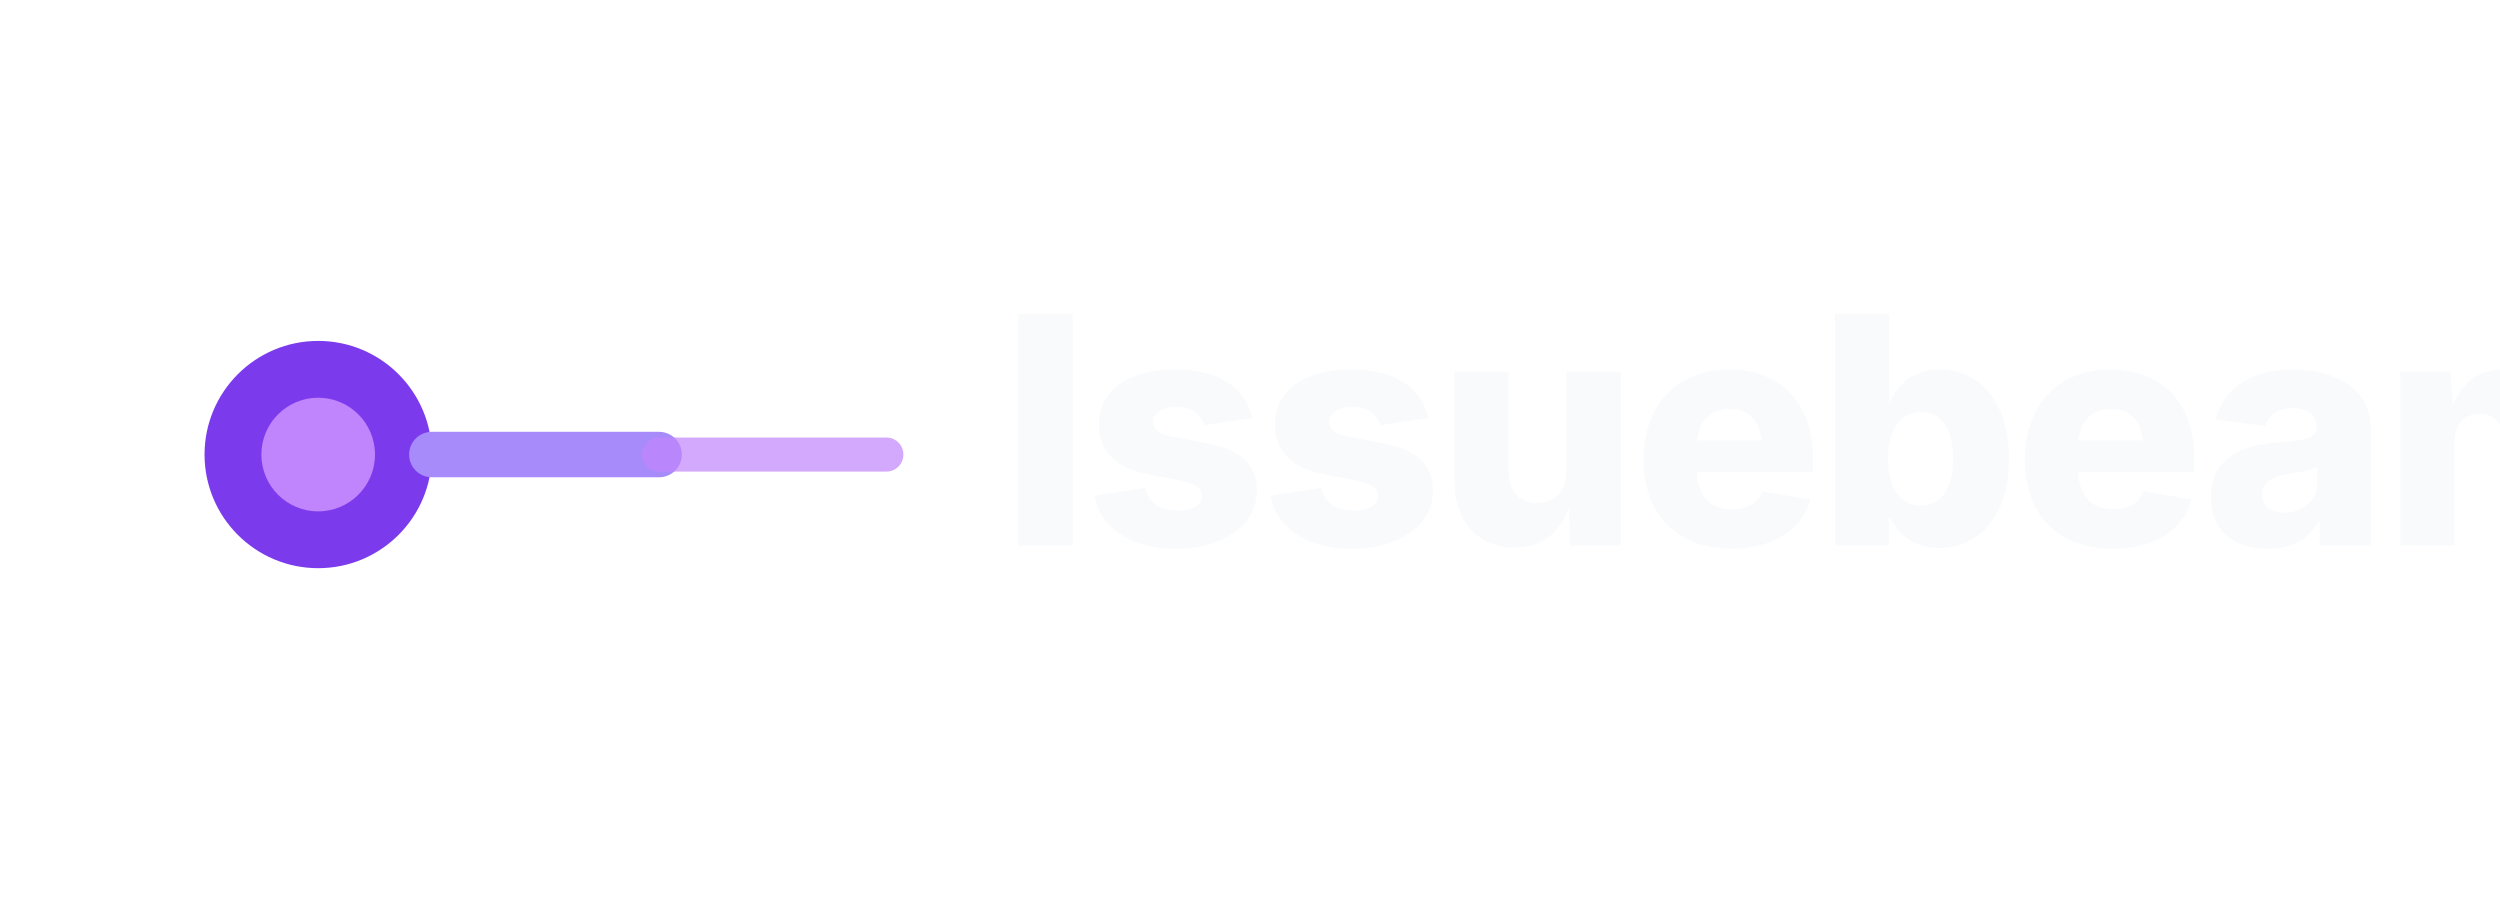
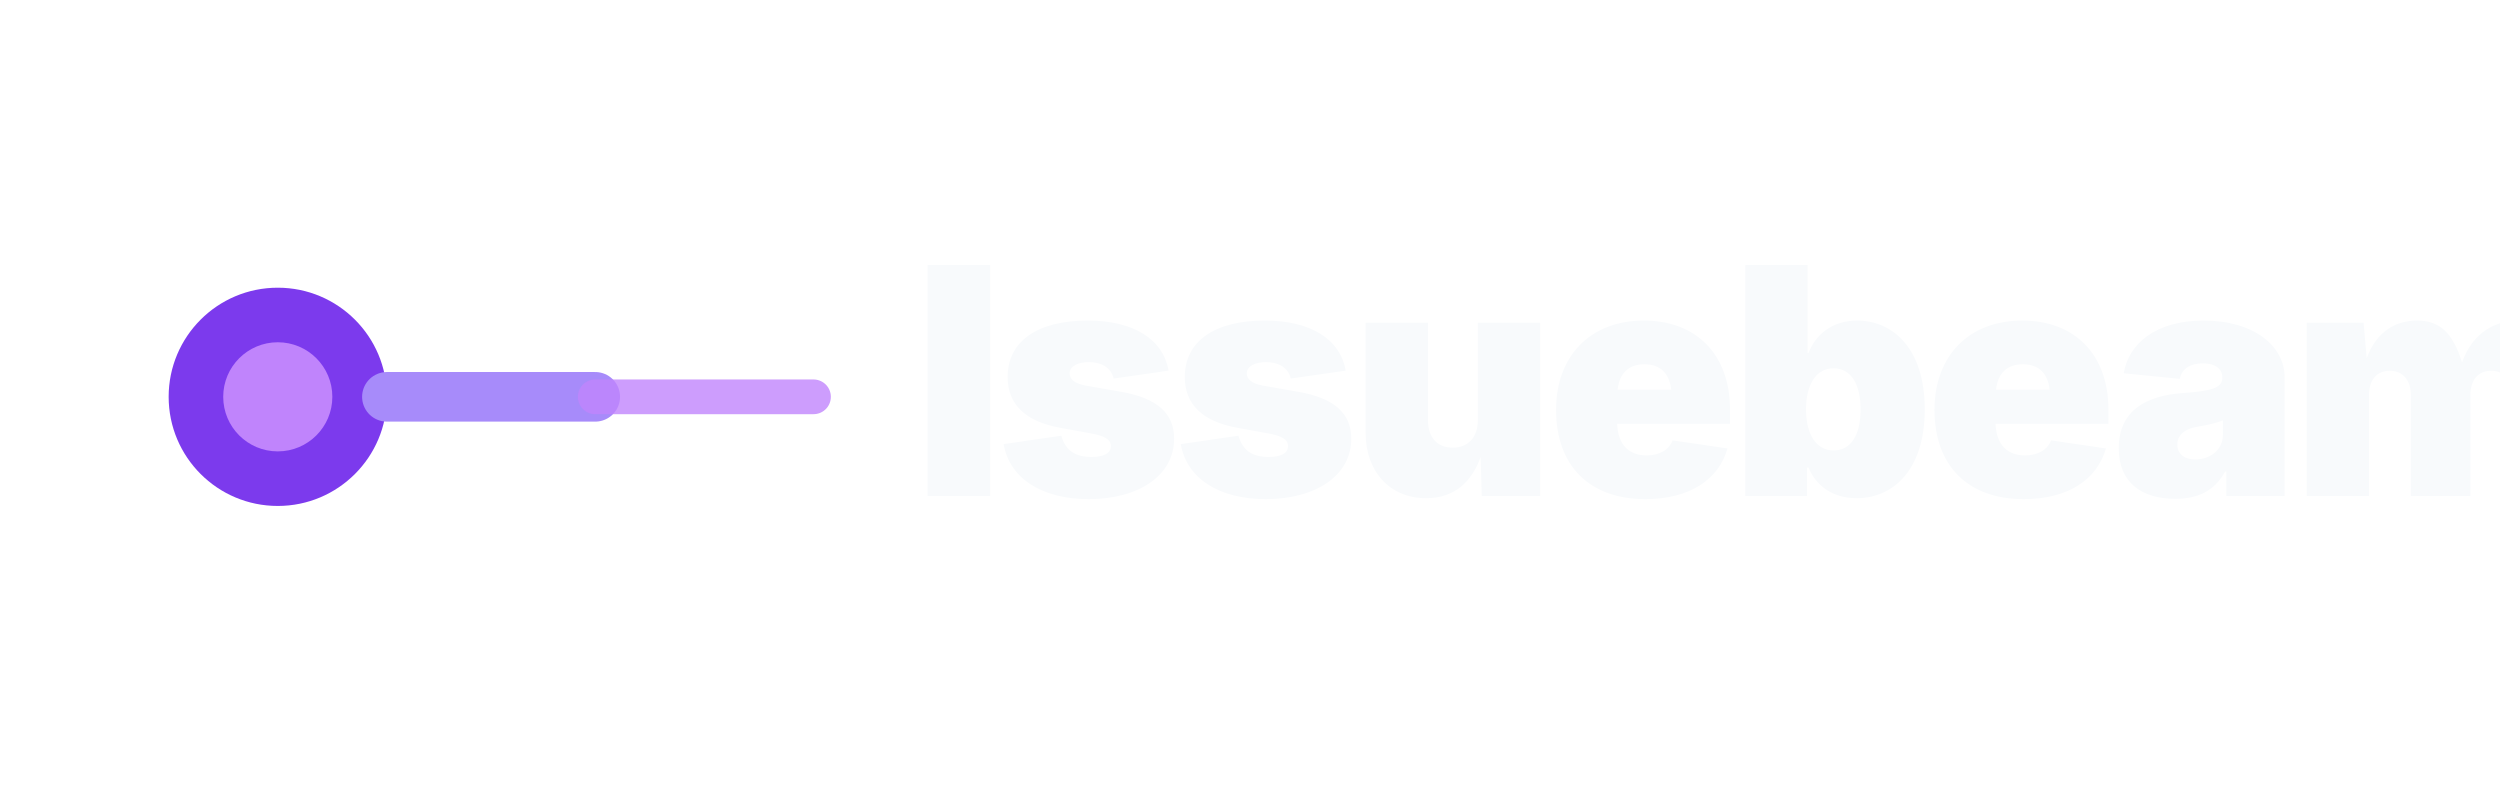
- <svg xmlns="http://www.w3.org/2000/svg" viewBox="0 0 220 80" fill="none" role="img" aria-label="Issuebeam">
-   <circle cx="28" cy="40" r="10" fill="#7c3aed" />
-   <circle cx="28" cy="40" r="5" fill="#c084fc" />
-   <line x1="38" y1="40" x2="58" y2="40" stroke="#a78bfa" stroke-width="4" stroke-linecap="round" />
-   <line x1="58" y1="40" x2="78" y2="40" stroke="#c084fc" stroke-width="3" stroke-linecap="round" opacity="0.7" />
-   <text x="88" y="48" font-family="Inter, system-ui, sans-serif" font-size="28" font-weight="800" fill="#f8fafc" letter-spacing="-0.02em">Issuebeam</text>
+ <svg xmlns="http://www.w3.org/2000/svg" viewBox="0 0 252 80" fill="none" role="img" aria-label="Issuebeam">
+   <circle cx="28" cy="40" r="11" fill="#7c3aed" />
+   <circle cx="28" cy="40" r="5.5" fill="#c084fc" />
+   <line x1="39" y1="40" x2="60" y2="40" stroke="#a78bfa" stroke-width="5" stroke-linecap="round" />
+   <line x1="60" y1="40" x2="82" y2="40" stroke="#c084fc" stroke-width="3.5" stroke-linecap="round" opacity="0.8" />
+   <text x="92" y="50" font-family="Inter, system-ui, -apple-system, BlinkMacSystemFont, sans-serif" font-size="32" font-weight="900" fill="#f8fafc" letter-spacing="-0.03em">Issuebeam</text>
</svg>
